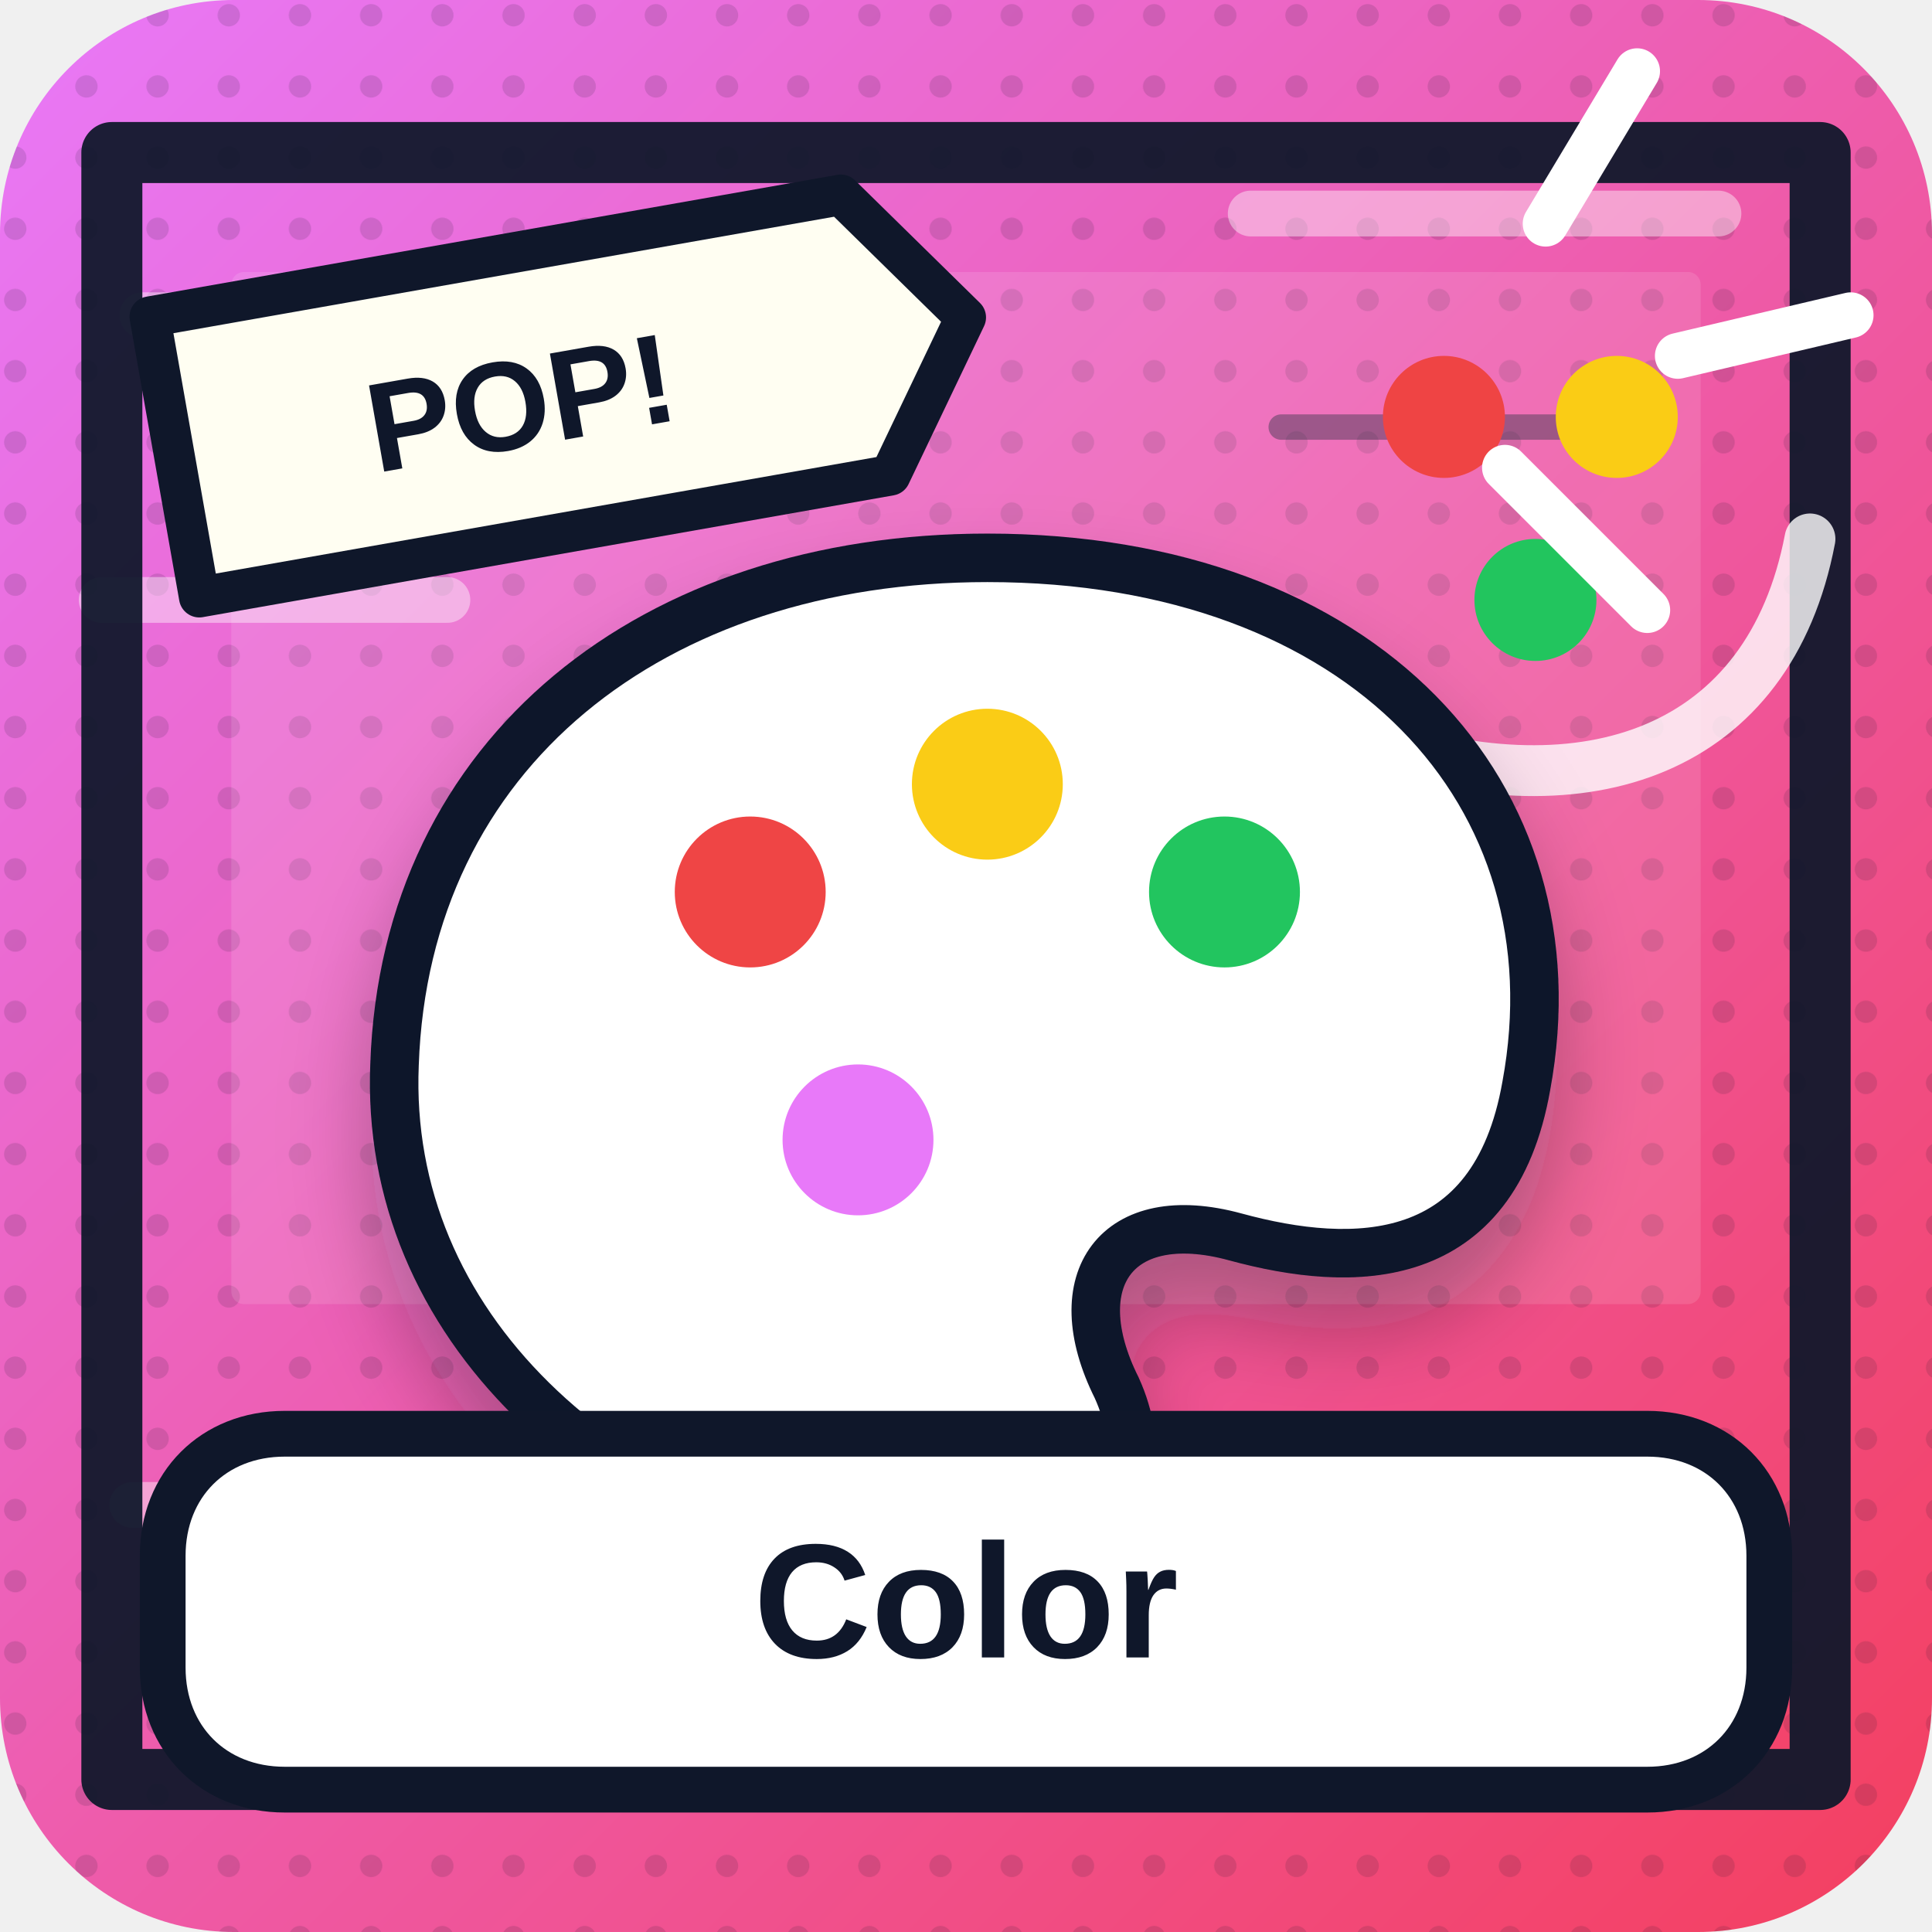
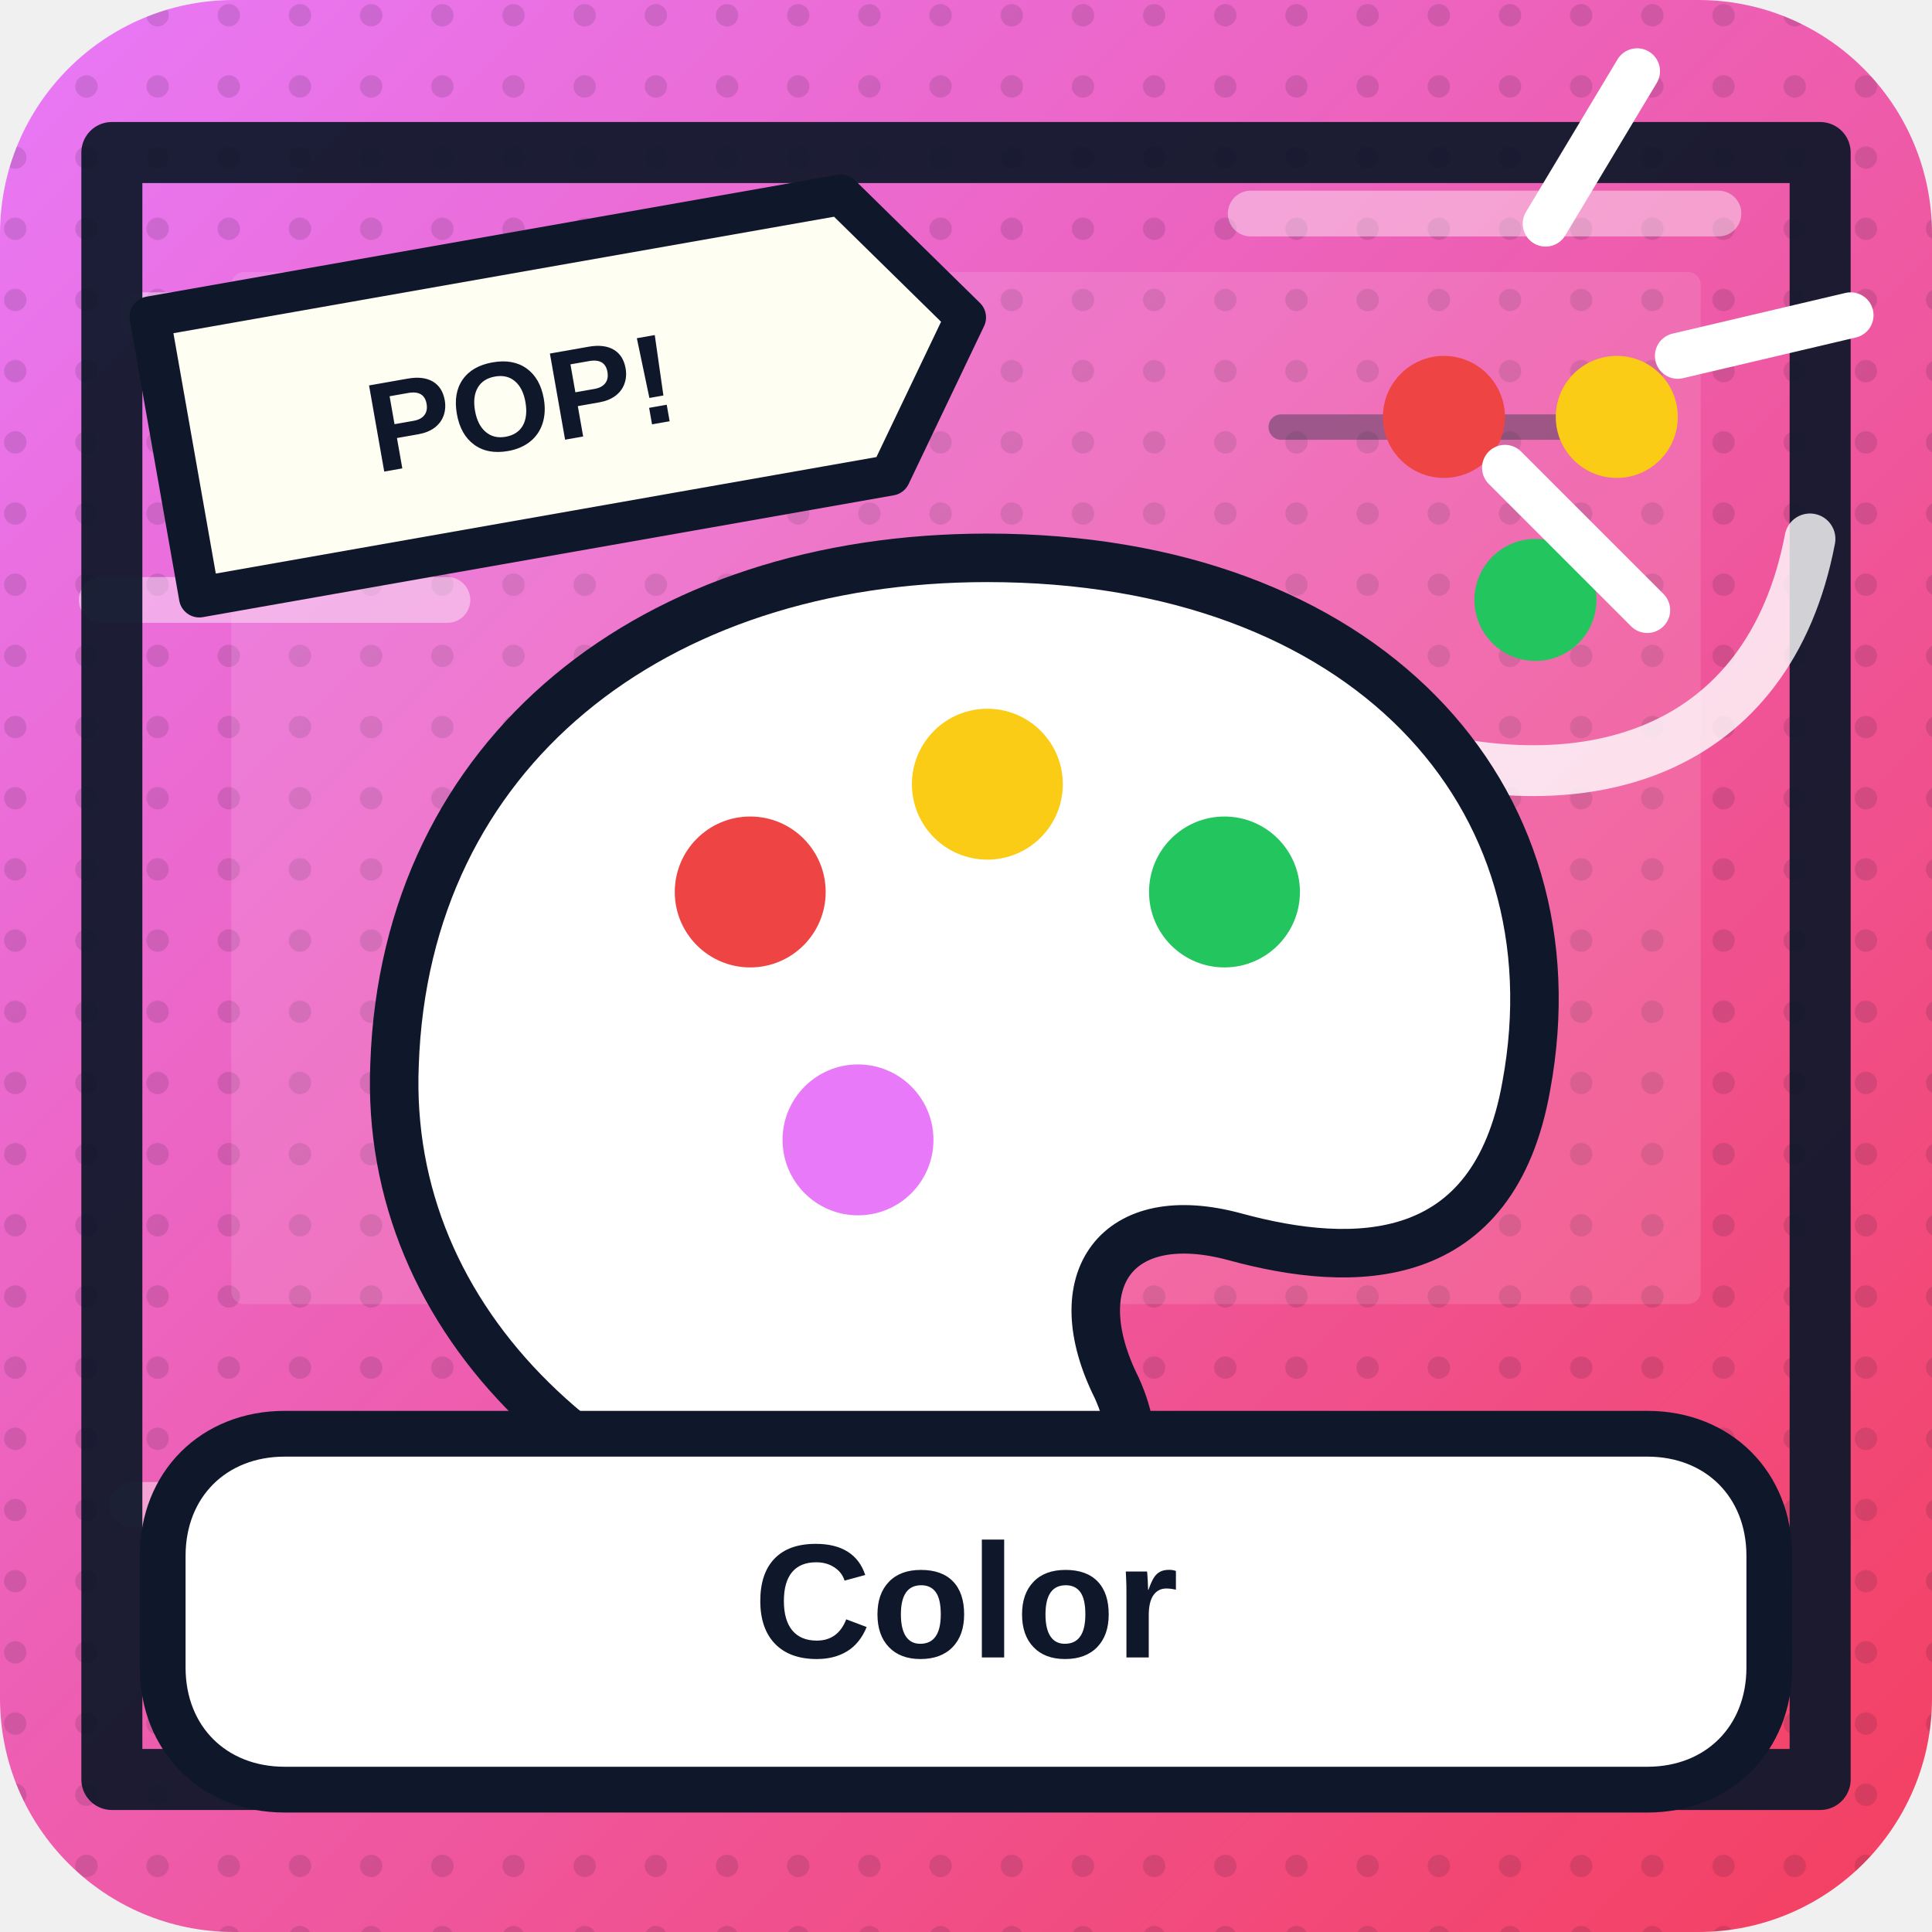
<svg xmlns="http://www.w3.org/2000/svg" viewBox="0 0 380 380" role="img" aria-label="Color manga classroom tool icon">
  <defs>
    <linearGradient id="bg" x1="0" y1="0" x2="1" y2="1">
      <stop offset="0" stop-color="#e879f9" />
      <stop offset="1" stop-color="#f43f5e" />
    </linearGradient>
    <pattern id="dots" width="14" height="14" patternUnits="userSpaceOnUse">
      <circle cx="3" cy="3" r="2.2" fill="#0f172a" opacity=".13" />
    </pattern>
-     <filter id="shadow" x="-20%" y="-20%" width="140%" height="140%">
-       <feDropShadow dx="0" dy="10" stdDeviation="8" flood-color="#0f172a" flood-opacity=".28" />
-     </filter>
  </defs>
  <rect width="380" height="380" rx="46" fill="url(#bg)" />
  <rect width="380" height="380" rx="46" fill="url(#dots)" />
  <path d="M28 62h92M20 118h68M26 296h110M246 42h92M288 300h58M38 340h74" stroke="#fff" stroke-width="9" stroke-linecap="round" opacity=".42" />
  <path d="M42 92h48M252 84h74M258 328h42" stroke="#0f172a" stroke-width="5" stroke-linecap="round" opacity=".42" />
  <path d="M22 30h336v320H22z" fill="none" stroke="#0f172a" stroke-width="12" stroke-linejoin="round" opacity=".94" />
  <path d="M48 56h284v198H48z" fill="#ffffff" opacity=".12" stroke="#ffffff" stroke-width="5" stroke-linejoin="round" />
  <circle cx="284" cy="82" r="12" fill="#ef4444" />
  <circle cx="318" cy="82" r="12" fill="#facc15" />
  <circle cx="302" cy="118" r="12" fill="#22c55e" />
  <path d="M270 146c42 14 78 2 86-40" fill="none" stroke="#fff" stroke-width="10" stroke-linecap="round" opacity=".8" />
-   <g transform="translate(14 44) scale(1.06)" filter="url(#shadow)">
+   <g transform="translate(14 44) scale(1.06)">
    <path d="M170 62c70 0 110 44 100 98-6 34-32 34-54 28-22-6-32 8-22 28 10 22-8 42-38 36-58-10-98-48-96-96 2-58 48-94 110-94z" fill="#ffffff" stroke="#0f172a" stroke-width="9" />
    <circle cx="126" cy="124" r="14" fill="#ef4444" />
    <circle cx="170" cy="104" r="14" fill="#facc15" />
    <circle cx="214" cy="124" r="14" fill="#22c55e" />
    <circle cx="146" cy="170" r="14" fill="#e879f9" />
  </g>
  <path d="M56 282h268c14 0 24 10 24 24v22c0 14-10 24-24 24H56c-14 0-24-10-24-24v-22c0-14 10-24 24-24z" fill="#ffffff" stroke="#0f172a" stroke-width="9" />
  <text x="190" y="326" text-anchor="middle" font-size="32" font-weight="900" fill="#0f172a" font-family="Arial Black, Arial">Color</text>
  <g transform="rotate(-10 102 82)">
    <path d="M34 50h138l20 28-20 28H34z" fill="#fffef2" stroke="#0f172a" stroke-width="8" stroke-linejoin="round" />
    <text x="103" y="88" text-anchor="middle" font-size="25" font-weight="900" fill="#0f172a" font-family="Arial Black, Arial">POP!</text>
  </g>
  <path d="M304 44l18-30M330 70l34-8M296 92l28 28" stroke="#fff" stroke-width="9" stroke-linecap="round" />
</svg>
